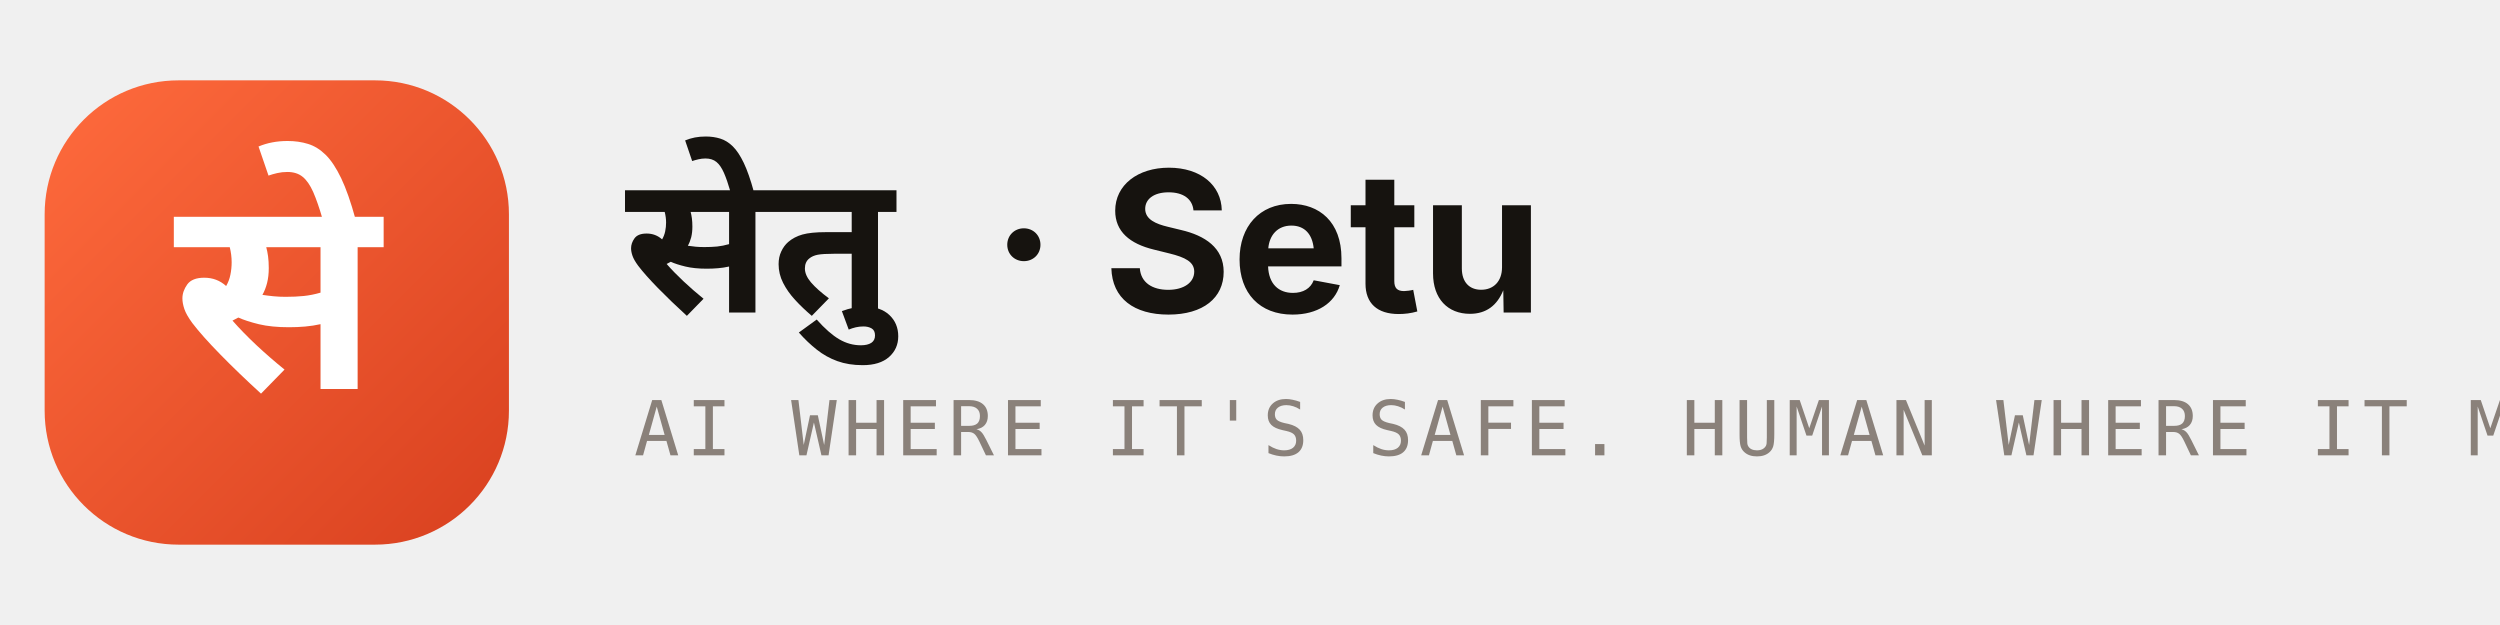
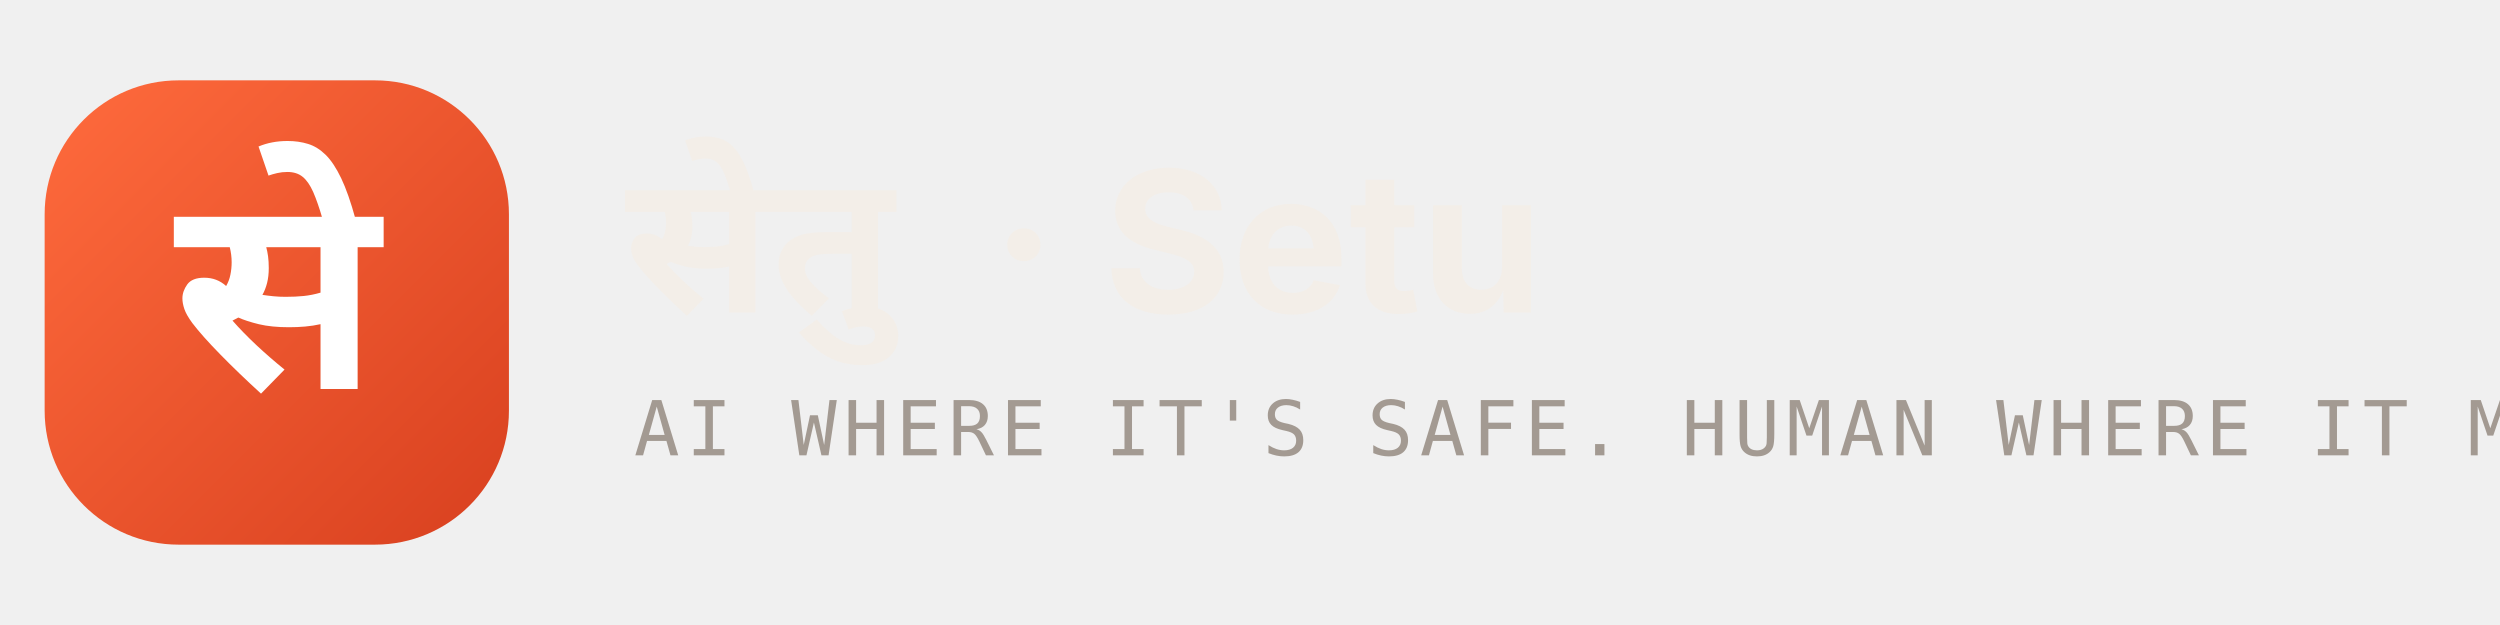
<svg xmlns="http://www.w3.org/2000/svg" width="560" height="140" viewBox="0 0 560 140" role="img" aria-label="सेतु · Setu">
  <defs>
    <linearGradient id="g" x1="0" y1="0" x2="1" y2="1">
      <stop offset="0" stop-color="#FF6B3D" />
      <stop offset="1" stop-color="#D8401F" />
    </linearGradient>
  </defs>
  <rect x="10" y="18" width="104" height="104" rx="30" fill="url(#g)" />
  <text x="62" y="72" fill="#fff" font-size="62" font-weight="700" text-anchor="middle" dominant-baseline="central" font-family="'Noto Sans Devanagari','Mukta','Nirmala UI','Devanagari Sangam MN','Mangal',sans-serif">से</text>
-   <text x="140" y="70" font-size="44" font-weight="700" fill="#16130F" font-family="'Noto Sans Devanagari','Mukta','Nirmala UI','Devanagari Sangam MN','Mangal','Segoe UI',Inter,system-ui,sans-serif">सेतु</text>
-   <text x="222" y="70" font-family="'Segoe UI',Inter,system-ui,-apple-system,sans-serif" font-size="44" font-weight="700" fill="#16130F">· Setu</text>
-   <text x="142" y="102" font-family="'SF Mono',Menlo,Consolas,monospace" font-size="17" letter-spacing="1.5" fill="#8A817A" textLength="404" lengthAdjust="spacingAndGlyphs">AI WHERE IT'S SAFE. HUMAN WHERE IT MATTERS.</text>
+   <text x="140" y="70" font-size="44" font-weight="700" fill="#F3EEE8" font-family="'Noto Sans Devanagari','Mukta','Nirmala UI','Devanagari Sangam MN','Mangal','Segoe UI',Inter,system-ui,sans-serif">सेतु</text>
+   <text x="222" y="70" font-family="'Segoe UI',Inter,system-ui,-apple-system,sans-serif" font-size="44" font-weight="700" fill="#F3EEE8">· Setu</text>
+   <text x="142" y="102" font-family="'SF Mono',Menlo,Consolas,monospace" font-size="17" letter-spacing="1.5" fill="#A39A92" textLength="404" lengthAdjust="spacingAndGlyphs">AI WHERE IT'S SAFE. HUMAN WHERE IT MATTERS.</text>
</svg>
